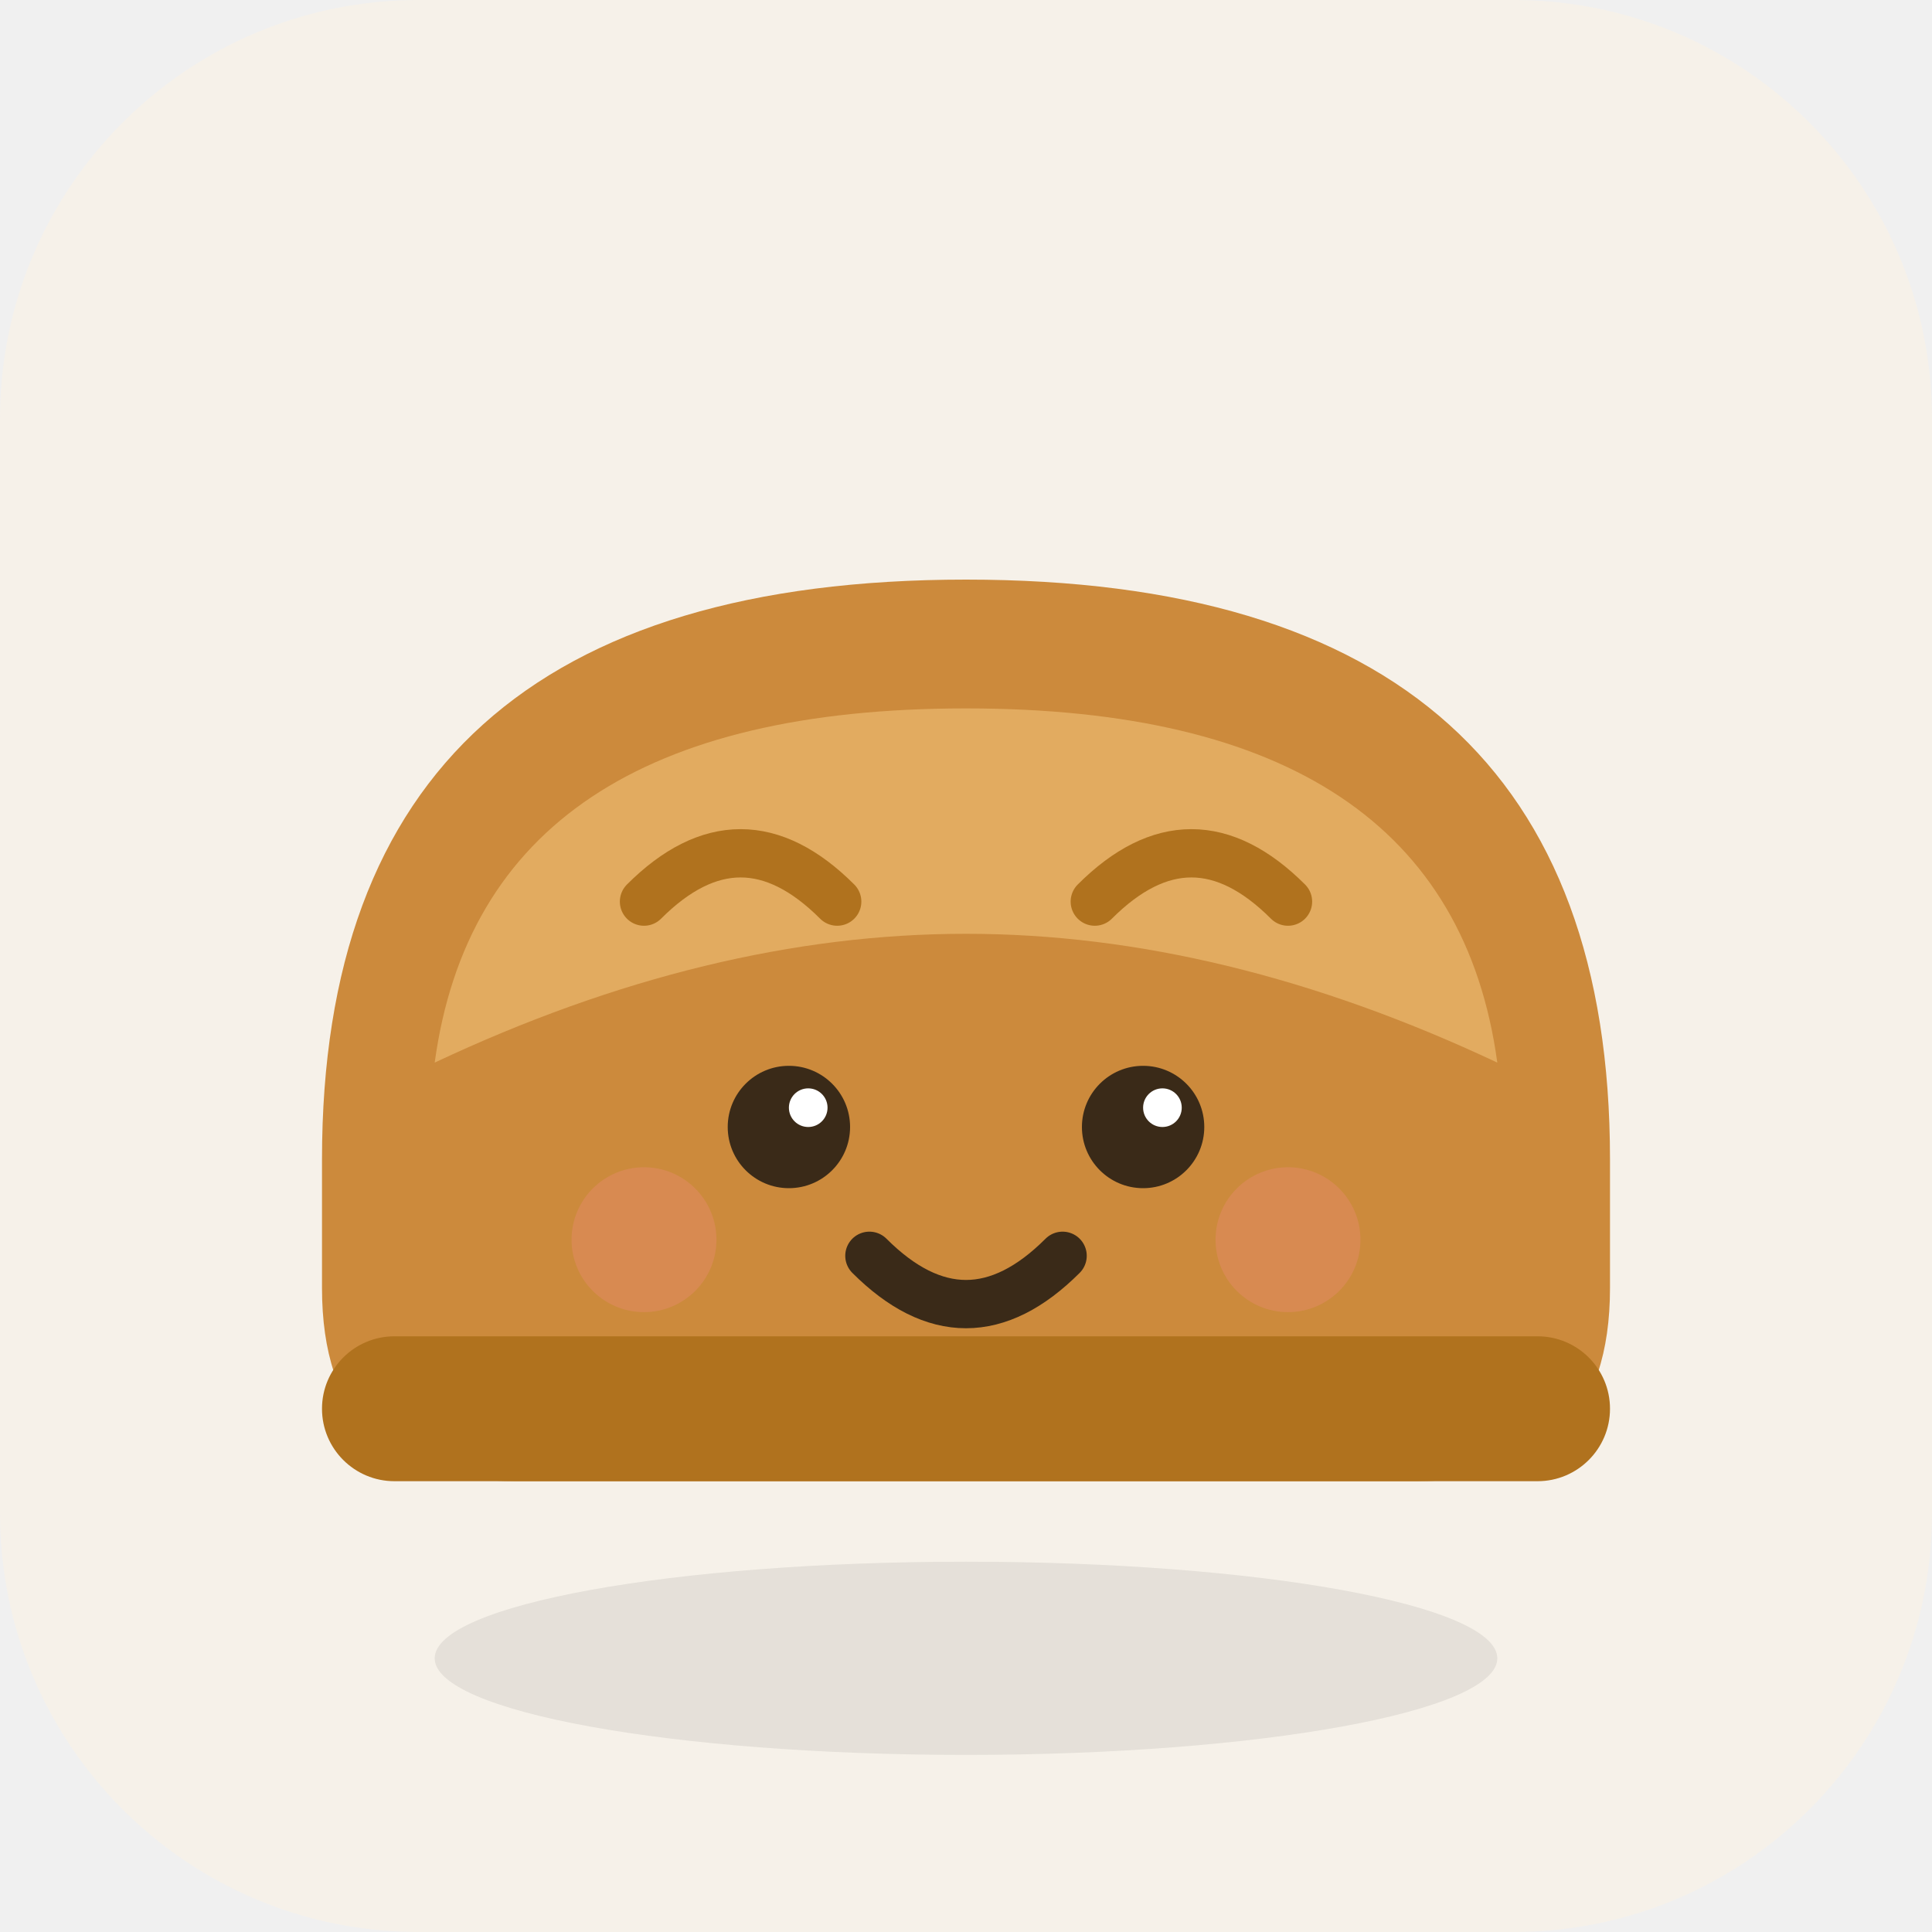
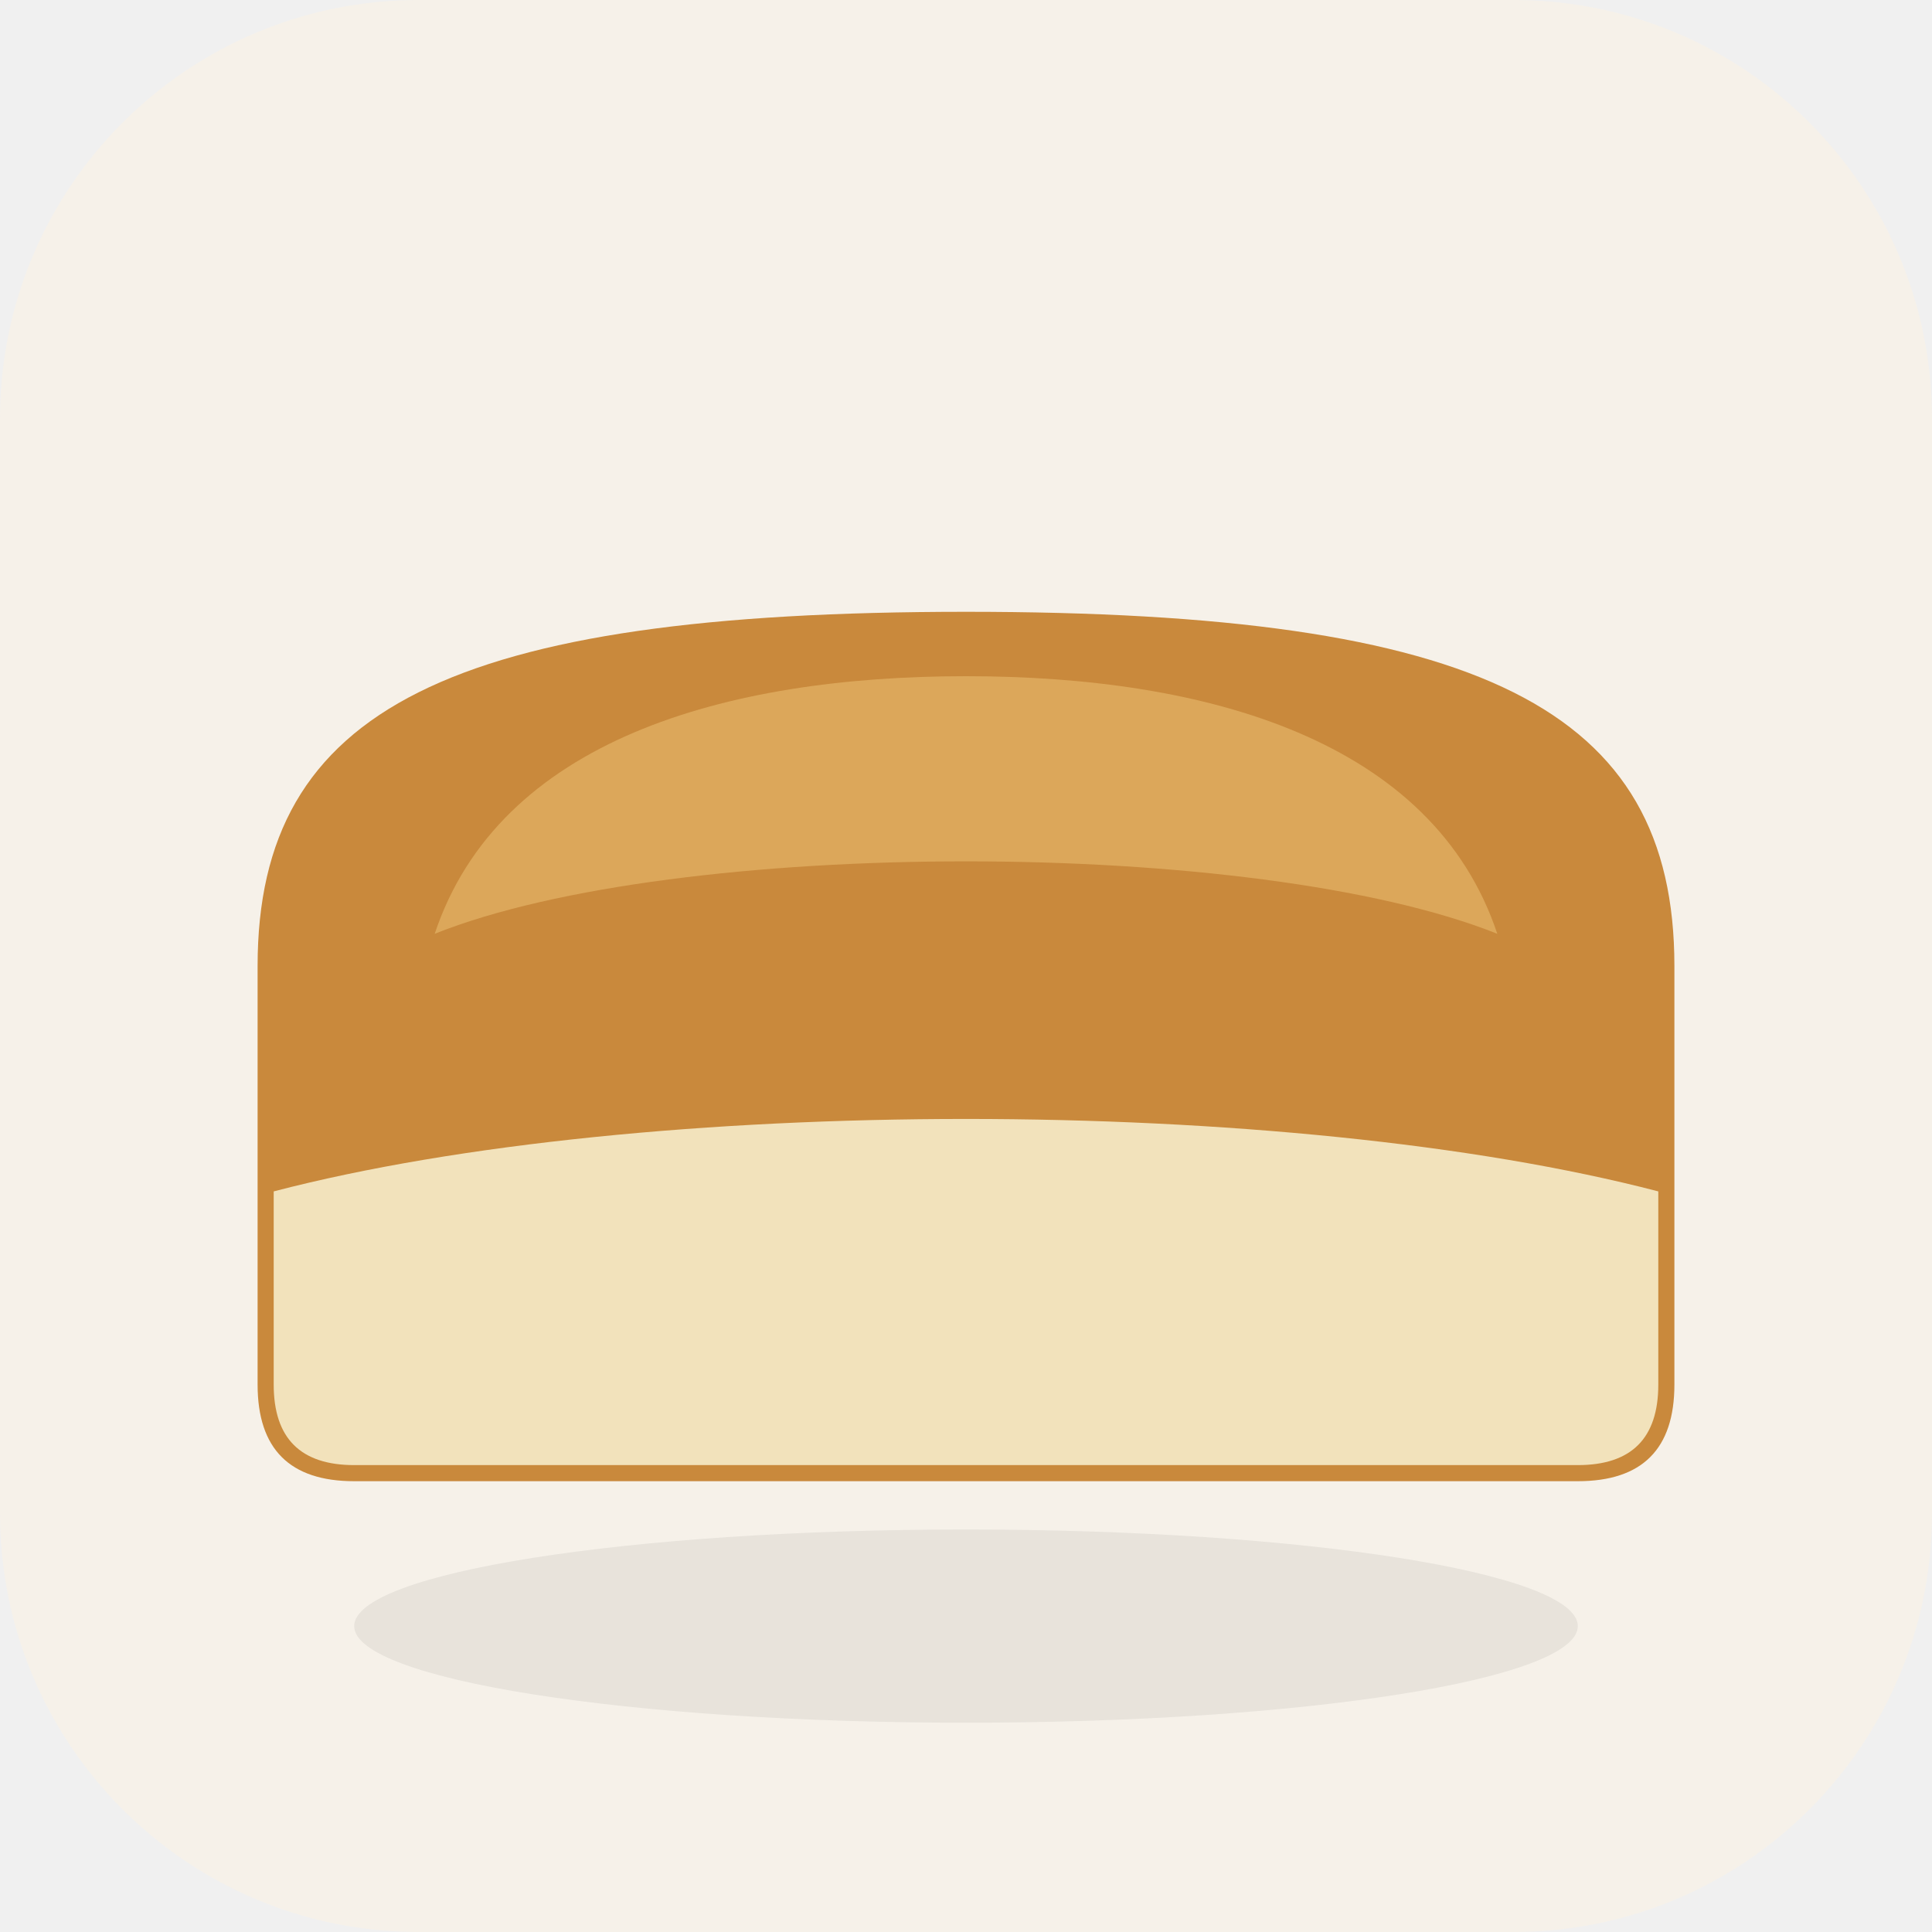
<svg xmlns="http://www.w3.org/2000/svg" width="64" height="64" viewBox="0 0 120 120">
  <rect width="120" height="120" rx="26" fill="#F6F1E9" />
-   <ellipse cx="60" cy="103" rx="33" ry="6" fill="#00000012" />
-   <path d="M20 72 Q20 36 60 36 Q100 36 100 72 L100 80 Q100 92 88 92 L32 92 Q20 92 20 80 Z" fill="#CC8A3C" />
-   <path d="M27 66 Q30 44 60 44 Q90 44 93 66 Q76 58 60 58 Q44 58 27 66 Z" fill="#E2AB60" />
-   <path d="M40 56 Q46 50 52 56" stroke="#B0721E" stroke-width="3" fill="none" stroke-linecap="round" />
-   <path d="M68 56 Q74 50 80 56" stroke="#B0721E" stroke-width="3" fill="none" stroke-linecap="round" />
-   <rect x="20" y="83" width="80" height="9" rx="4.5" fill="#B0721E" />
-   <circle cx="40" cy="77" r="4.5" fill="#E68A6A" opacity="0.45" />
-   <circle cx="80" cy="77" r="4.5" fill="#E68A6A" opacity="0.45" />
-   <circle cx="49" cy="70" r="3.8" fill="#3A2A18" />
-   <circle cx="71" cy="70" r="3.8" fill="#3A2A18" />
-   <circle cx="50.2" cy="68.8" r="1.2" fill="#fff" />
-   <circle cx="72.2" cy="68.8" r="1.2" fill="#fff" />
-   <path d="M54 78 Q60 84 66 78" stroke="#3A2A18" stroke-width="3" fill="none" stroke-linecap="round" />
+   <ellipse cx="60" cy="101" rx="38" ry="6" fill="#0000000f" />
+   <path d="M16 86 L16 60 C16 44 28 38 60 38 C92 38 104 44 104 60 L104 86 Q104 92 98 92 L22 92 Q16 92 16 86 Z" fill="#C9893C" />
+   <path d="M17 74 C40 68 80 68 103 74 L103 86 Q103 91 98 91 L22 91 Q17 91 17 86 Z" fill="#F2E2BB" />
+   <path d="M27 58 C31 46 45 42 60 42 C75 42 89 46 93 58 C78 52 42 52 27 58 Z" fill="#DCA75A" />
</svg>
